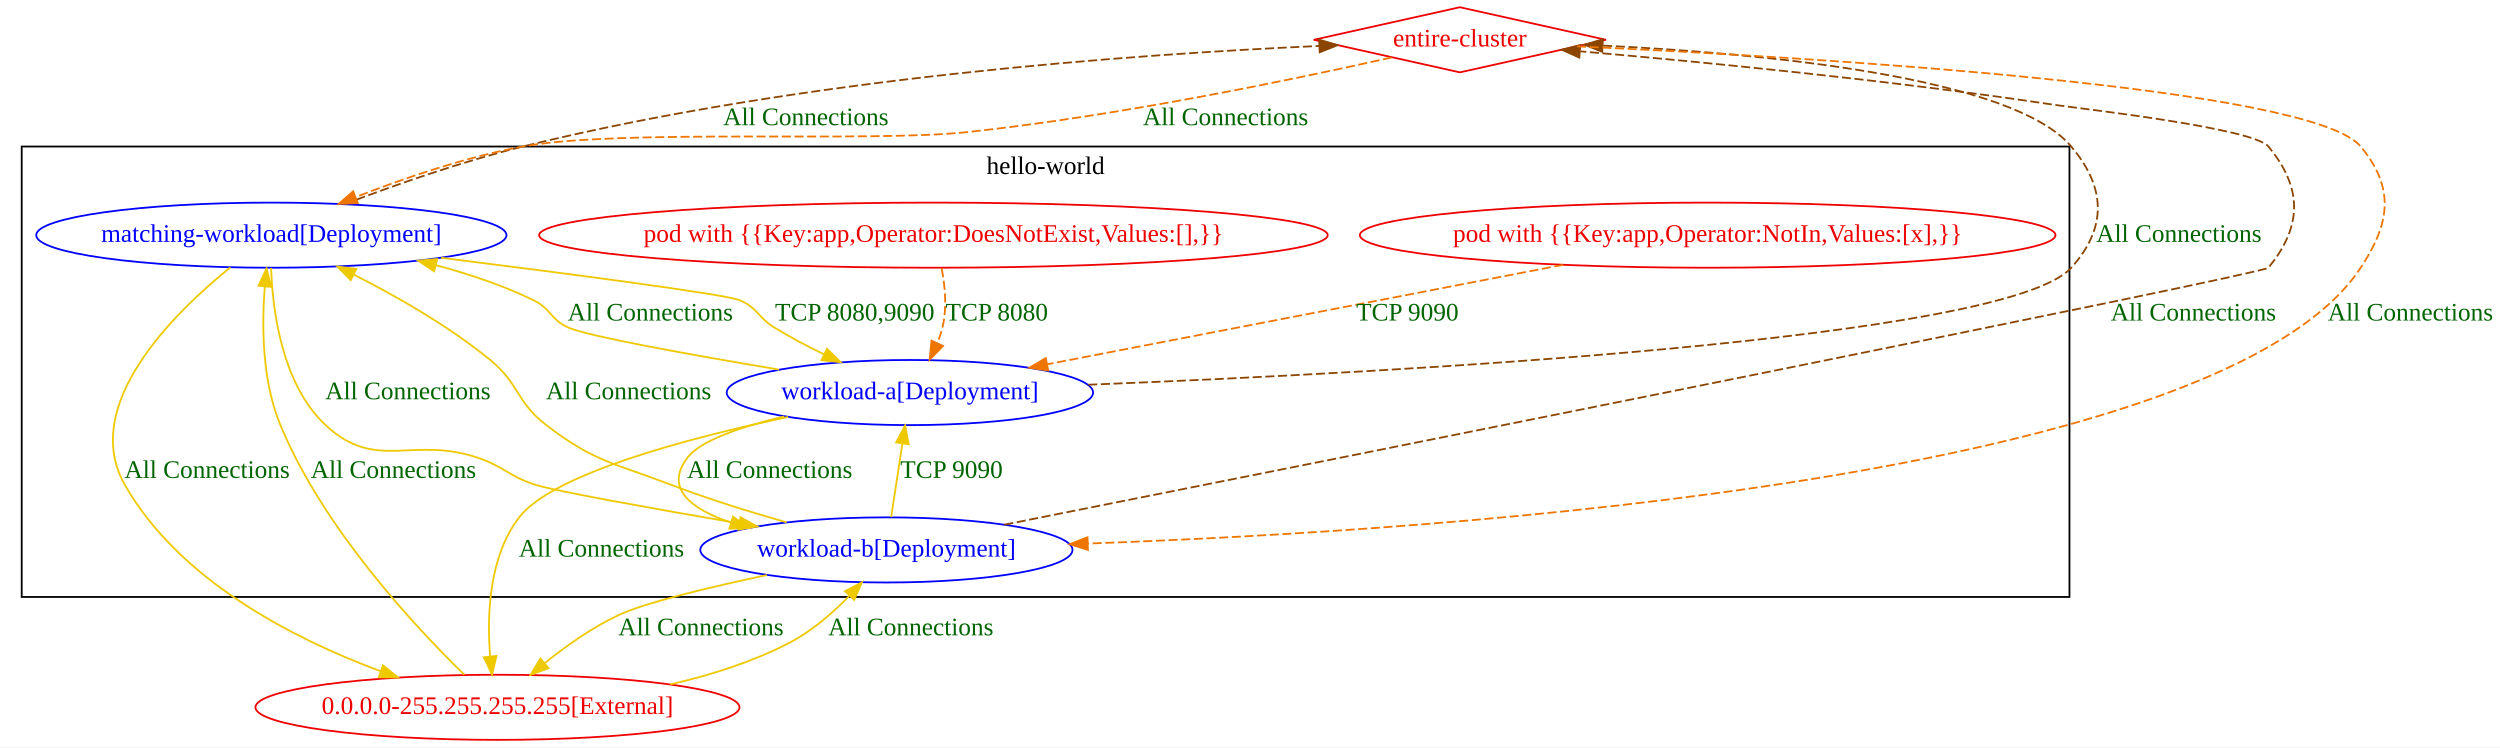
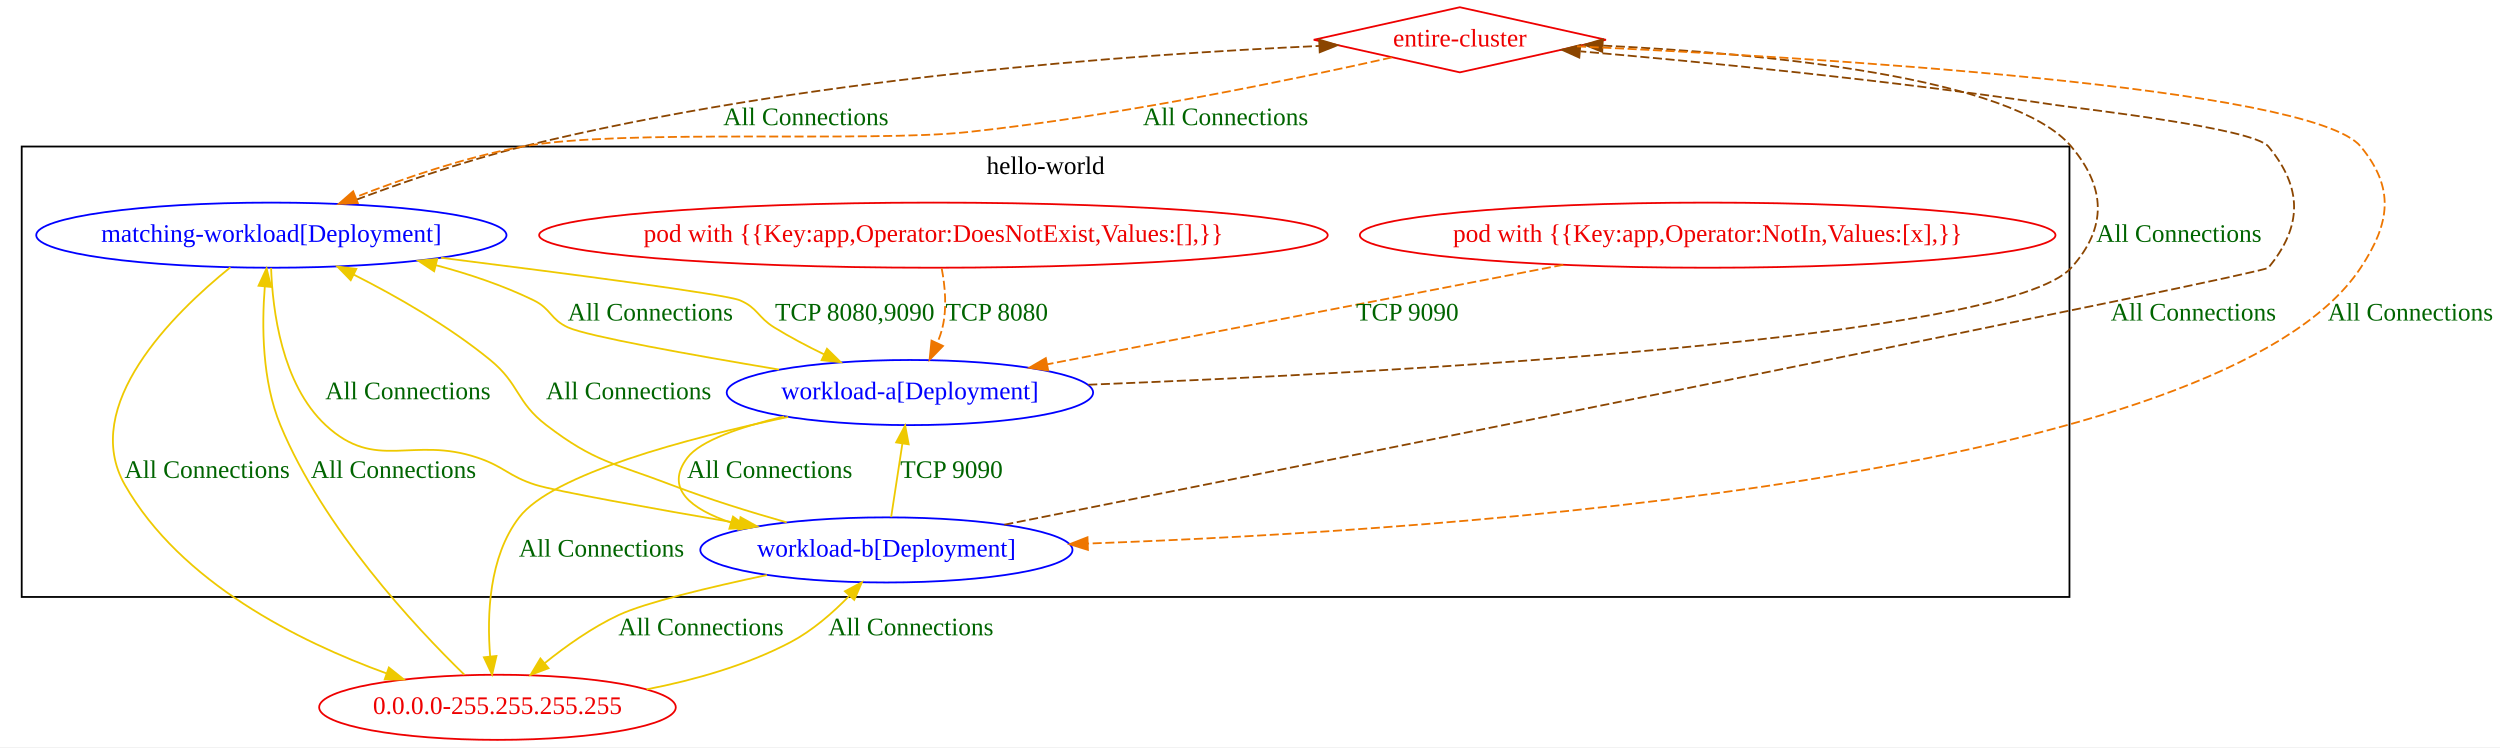
<svg xmlns="http://www.w3.org/2000/svg" width="1382pt" height="413pt" viewBox="0.00 0.00 1382.00 413.00">
  <g id="graph0" class="graph" transform="scale(1 1) rotate(0) translate(4 409)">
    <polygon fill="white" stroke="transparent" points="-4,4 -4,-409 1378,-409 1378,4 -4,4" />
    <g id="clust1" class="cluster">
      <polygon fill="none" stroke="black" points="8,-79 8,-328 1140,-328 1140,-79 8,-79" />
      <text text-anchor="middle" x="574" y="-312.8" font-family="Times New Roman,serif" font-size="14.00">hello-world</text>
    </g>
    <g id="node1" class="node">
      <ellipse fill="none" stroke="blue" cx="146" cy="-279" rx="129.98" ry="18" />
      <text text-anchor="middle" x="146" y="-275.3" font-family="Times New Roman,serif" font-size="14.00" fill="blue">matching-workload[Deployment]</text>
    </g>
    <g id="node2" class="node">
      <ellipse fill="none" stroke="blue" cx="499" cy="-192" rx="101.28" ry="18" />
      <text text-anchor="middle" x="499" y="-188.3" font-family="Times New Roman,serif" font-size="14.00" fill="blue">workload-a[Deployment]</text>
    </g>
    <g id="edge7" class="edge">
      <path fill="none" stroke="#eec900" d="M239.84,-266.5C310.76,-257.62 397.22,-246.3 405,-243 414.9,-238.8 414.84,-233.65 424,-228 432.62,-222.68 442.18,-217.64 451.51,-213.13" />
      <polygon fill="#eec900" stroke="#eec900" points="453.16,-216.22 460.72,-208.79 450.18,-209.88 453.16,-216.22" />
      <text text-anchor="middle" x="468.5" y="-231.8" font-family="Times New Roman,serif" font-size="14.00" fill="darkgreen">TCP 8080,9090</text>
    </g>
    <g id="node3" class="node">
      <ellipse fill="none" stroke="blue" cx="486" cy="-105" rx="102.88" ry="18" />
      <text text-anchor="middle" x="486" y="-101.3" font-family="Times New Roman,serif" font-size="14.00" fill="blue">workload-b[Deployment]</text>
    </g>
    <g id="edge8" class="edge">
      <path fill="none" stroke="#eec900" d="M145.86,-260.88C146.65,-237.72 151.67,-196.69 176,-174 203.92,-147.96 223.81,-168.18 260,-156 274.89,-150.99 277.03,-145.77 292,-141 303.02,-137.49 356.46,-127.93 404.47,-119.69" />
      <polygon fill="#eec900" stroke="#eec900" points="405.35,-123.09 414.62,-117.95 404.17,-116.19 405.35,-123.09" />
      <text text-anchor="middle" x="221.5" y="-188.3" font-family="Times New Roman,serif" font-size="14.00" fill="darkgreen">All Connections</text>
    </g>
    <g id="node6" class="node">
-       <ellipse fill="none" stroke="#ee0000" cx="271" cy="-18" rx="133.78" ry="18" />
-       <text text-anchor="middle" x="271" y="-14.3" font-family="Times New Roman,serif" font-size="14.00" fill="#ee0000">0.0.0.0-255.255.255.255[External]</text>
+       <ellipse fill="none" stroke="#ee0000" cx="271" cy="-18" rx="98.58" ry="18" />
+       <text text-anchor="middle" x="271" y="-14.3" font-family="Times New Roman,serif" font-size="14.00" fill="#ee0000">0.0.0.0-255.255.255.255</text>
    </g>
    <g id="edge5" class="edge">
-       <path fill="none" stroke="#eec900" d="M123.37,-261.23C91.54,-235.5 40.1,-184.69 65,-141 95.1,-88.19 158.04,-55.9 206.48,-37.92" />
-       <polygon fill="#eec900" stroke="#eec900" points="207.73,-41.19 215.96,-34.52 205.36,-34.6 207.73,-41.19" />
+       <path fill="none" stroke="#eec900" d="M123.37,-261.23C91.54,-235.5 40.1,-184.69 65,-141 95.78,-87 160.88,-54.46 209.71,-36.73" />
+       <polygon fill="#eec900" stroke="#eec900" points="210.97,-40 219.25,-33.38 208.65,-33.4 210.97,-40" />
      <text text-anchor="middle" x="110.5" y="-144.8" font-family="Times New Roman,serif" font-size="14.00" fill="darkgreen">All Connections</text>
    </g>
    <g id="node7" class="node">
      <polygon fill="none" stroke="#ee0000" points="803,-405 722.23,-387 803,-369 883.77,-387 803,-405" />
      <text text-anchor="middle" x="803" y="-383.3" font-family="Times New Roman,serif" font-size="14.00" fill="#ee0000">entire-cluster</text>
    </g>
    <g id="edge6" class="edge">
      <path fill="none" stroke="#8b4500" stroke-dasharray="5,2" d="M186.47,-296.16C213.89,-306.56 251.17,-319.65 285,-328 438.11,-365.77 622.8,-378.99 725.13,-383.59" />
      <polygon fill="#8b4500" stroke="#8b4500" points="725.23,-387.1 735.38,-384.03 725.54,-380.1 725.23,-387.1" />
      <text text-anchor="middle" x="441.5" y="-339.8" font-family="Times New Roman,serif" font-size="14.00" fill="darkgreen">All Connections</text>
    </g>
    <g id="edge11" class="edge">
      <path fill="none" stroke="#eec900" d="M426.62,-204.69C377.96,-212.84 320.81,-223.1 310,-228 300.2,-232.44 300.68,-238.3 291,-243 274.22,-251.16 255.4,-257.5 237.02,-262.39" />
      <polygon fill="#eec900" stroke="#eec900" points="235.99,-259.04 227.16,-264.9 237.71,-265.83 235.99,-259.04" />
      <text text-anchor="middle" x="355.5" y="-231.8" font-family="Times New Roman,serif" font-size="14.00" fill="darkgreen">All Connections</text>
    </g>
    <g id="edge12" class="edge">
      <path fill="none" stroke="#eec900" d="M429.44,-178.78C405.61,-173.08 383.12,-165.43 376,-156 363.17,-139.01 377.81,-127.63 400.15,-120.08" />
      <polygon fill="#eec900" stroke="#eec900" points="401.21,-123.42 409.77,-117.18 399.19,-116.72 401.21,-123.42" />
      <text text-anchor="middle" x="421.5" y="-144.8" font-family="Times New Roman,serif" font-size="14.00" fill="darkgreen">All Connections</text>
    </g>
    <g id="edge9" class="edge">
      <path fill="none" stroke="#eec900" d="M431.69,-178.53C375.39,-166.6 301.4,-146.92 283,-123 266.26,-101.24 265.1,-68.94 266.96,-46.12" />
      <polygon fill="#eec900" stroke="#eec900" points="270.45,-46.39 268.02,-36.07 263.49,-45.65 270.45,-46.39" />
      <text text-anchor="middle" x="328.5" y="-101.3" font-family="Times New Roman,serif" font-size="14.00" fill="darkgreen">All Connections</text>
    </g>
    <g id="edge10" class="edge">
      <path fill="none" stroke="#8b4500" stroke-dasharray="5,2" d="M597.58,-196.32C768.56,-203.11 1105.37,-221.4 1141,-261 1160.92,-283.14 1160.19,-305.23 1141,-328 1108.53,-366.52 971.29,-379.46 881.98,-383.8" />
      <polygon fill="#8b4500" stroke="#8b4500" points="881.71,-380.31 871.88,-384.27 882.03,-387.3 881.71,-380.31" />
      <text text-anchor="middle" x="1200.5" y="-275.3" font-family="Times New Roman,serif" font-size="14.00" fill="darkgreen">All Connections</text>
    </g>
    <g id="edge15" class="edge">
      <path fill="none" stroke="#eec900" d="M430.89,-120.22C410.57,-125.98 387.51,-133.14 367,-141 335.26,-153.17 325,-153.35 298,-174 281.23,-186.83 283.34,-196.63 267,-210 244.12,-228.73 215.37,-245.13 191.64,-257.13" />
      <polygon fill="#eec900" stroke="#eec900" points="189.88,-254.09 182.48,-261.67 192.99,-260.36 189.88,-254.09" />
      <text text-anchor="middle" x="343.5" y="-188.3" font-family="Times New Roman,serif" font-size="14.00" fill="darkgreen">All Connections</text>
    </g>
    <g id="edge16" class="edge">
      <path fill="none" stroke="#eec900" d="M488.63,-123.18C490.41,-134.81 492.79,-150.42 494.83,-163.73" />
      <polygon fill="#eec900" stroke="#eec900" points="491.4,-164.44 496.37,-173.8 498.32,-163.38 491.4,-164.44" />
      <text text-anchor="middle" x="522" y="-144.8" font-family="Times New Roman,serif" font-size="14.00" fill="darkgreen">TCP 9090</text>
    </g>
    <g id="edge13" class="edge">
      <path fill="none" stroke="#eec900" d="M419.97,-91.12C387.74,-84.28 352.77,-75.9 338,-69 323.36,-62.17 308.78,-51.82 296.98,-42.31" />
      <polygon fill="#eec900" stroke="#eec900" points="299.22,-39.62 289.29,-35.92 294.74,-45 299.22,-39.62" />
      <text text-anchor="middle" x="383.5" y="-57.8" font-family="Times New Roman,serif" font-size="14.00" fill="darkgreen">All Connections</text>
    </g>
    <g id="edge14" class="edge">
      <path fill="none" stroke="#8b4500" stroke-dasharray="5,2" d="M551.19,-118.95C735.49,-155.58 1247.19,-257.56 1250,-261 1268.85,-284.05 1268.94,-305.02 1250,-328 1241.51,-338.31 1145.21,-349.01 1132,-351 1041.55,-364.6 936.34,-374.82 869.72,-380.61" />
      <polygon fill="#8b4500" stroke="#8b4500" points="869.03,-377.15 859.37,-381.5 869.63,-384.13 869.03,-377.15" />
      <text text-anchor="middle" x="1208.5" y="-231.8" font-family="Times New Roman,serif" font-size="14.00" fill="darkgreen">All Connections</text>
    </g>
    <g id="node4" class="node">
      <ellipse fill="none" stroke="#ee0000" cx="512" cy="-279" rx="217.96" ry="18" />
      <text text-anchor="middle" x="512" y="-275.3" font-family="Times New Roman,serif" font-size="14.00" fill="#ee0000">pod with {{Key:app,Operator:DoesNotExist,Values:[],}}</text>
    </g>
    <g id="edge17" class="edge">
      <path fill="none" stroke="#ee7600" stroke-dasharray="5,2" d="M516.56,-260.68C518.42,-250.96 519.59,-238.68 517,-228 516.31,-225.14 515.34,-222.24 514.2,-219.41" />
      <polygon fill="#ee7600" stroke="#ee7600" points="517.28,-217.74 509.88,-210.17 510.94,-220.71 517.28,-217.74" />
      <text text-anchor="middle" x="547" y="-231.8" font-family="Times New Roman,serif" font-size="14.00" fill="darkgreen">TCP 8080</text>
    </g>
    <g id="node5" class="node">
      <ellipse fill="none" stroke="#ee0000" cx="940" cy="-279" rx="192.27" ry="18" />
      <text text-anchor="middle" x="940" y="-275.3" font-family="Times New Roman,serif" font-size="14.00" fill="#ee0000">pod with {{Key:app,Operator:NotIn,Values:[x],}}</text>
    </g>
    <g id="edge18" class="edge">
      <path fill="none" stroke="#ee7600" stroke-dasharray="5,2" d="M860.14,-262.61C779.09,-246.99 654.53,-222.98 574.93,-207.63" />
      <polygon fill="#ee7600" stroke="#ee7600" points="575.45,-204.17 564.97,-205.71 574.12,-211.04 575.45,-204.17" />
      <text text-anchor="middle" x="774" y="-231.8" font-family="Times New Roman,serif" font-size="14.00" fill="darkgreen">TCP 9090</text>
    </g>
    <g id="edge1" class="edge">
      <path fill="none" stroke="#eec900" d="M252.67,-36.03C225.39,-62.59 174.77,-116.8 151,-174 140.85,-198.42 140.67,-228.89 142.38,-250.52" />
      <polygon fill="#eec900" stroke="#eec900" points="138.91,-251.04 143.36,-260.66 145.88,-250.37 138.91,-251.04" />
      <text text-anchor="middle" x="213.5" y="-144.8" font-family="Times New Roman,serif" font-size="14.00" fill="darkgreen">All Connections</text>
    </g>
    <g id="edge2" class="edge">
-       <path fill="none" stroke="#eec900" d="M366.54,-30.68C389.17,-35.84 412.63,-43.28 433,-54 445.07,-60.35 456.37,-70.22 465.41,-79.52" />
+       <path fill="none" stroke="#eec900" d="M353.51,-27.93C379.97,-33.08 408.68,-41.2 433,-54 445.07,-60.35 456.37,-70.22 465.41,-79.52" />
      <polygon fill="#eec900" stroke="#eec900" points="463.08,-82.15 472.45,-87.11 468.21,-77.39 463.08,-82.15" />
      <text text-anchor="middle" x="499.5" y="-57.8" font-family="Times New Roman,serif" font-size="14.00" fill="darkgreen">All Connections</text>
    </g>
    <g id="edge3" class="edge">
      <path fill="none" stroke="#ee7600" stroke-dasharray="5,2" d="M765.42,-377.25C713.18,-365.51 615.5,-345.09 531,-336 476.62,-330.15 338.79,-337.93 285,-328 253.36,-322.16 219.19,-310.44 192.64,-300.04" />
      <polygon fill="#ee7600" stroke="#ee7600" points="193.81,-296.74 183.23,-296.28 191.22,-303.24 193.81,-296.74" />
      <text text-anchor="middle" x="673.5" y="-339.8" font-family="Times New Roman,serif" font-size="14.00" fill="darkgreen">All Connections</text>
    </g>
    <g id="edge4" class="edge">
      <path fill="none" stroke="#ee7600" stroke-dasharray="5,2" d="M867.78,-383.36C996.38,-377.44 1273.91,-360.94 1301,-328 1319.92,-305 1317.39,-285.86 1301,-261 1224.69,-145.27 802.31,-115.94 597.47,-108.52" />
      <polygon fill="#ee7600" stroke="#ee7600" points="597.4,-105.01 587.29,-108.16 597.16,-112.01 597.4,-105.01" />
      <text text-anchor="middle" x="1328.5" y="-231.8" font-family="Times New Roman,serif" font-size="14.00" fill="darkgreen">All Connections</text>
    </g>
  </g>
</svg>
